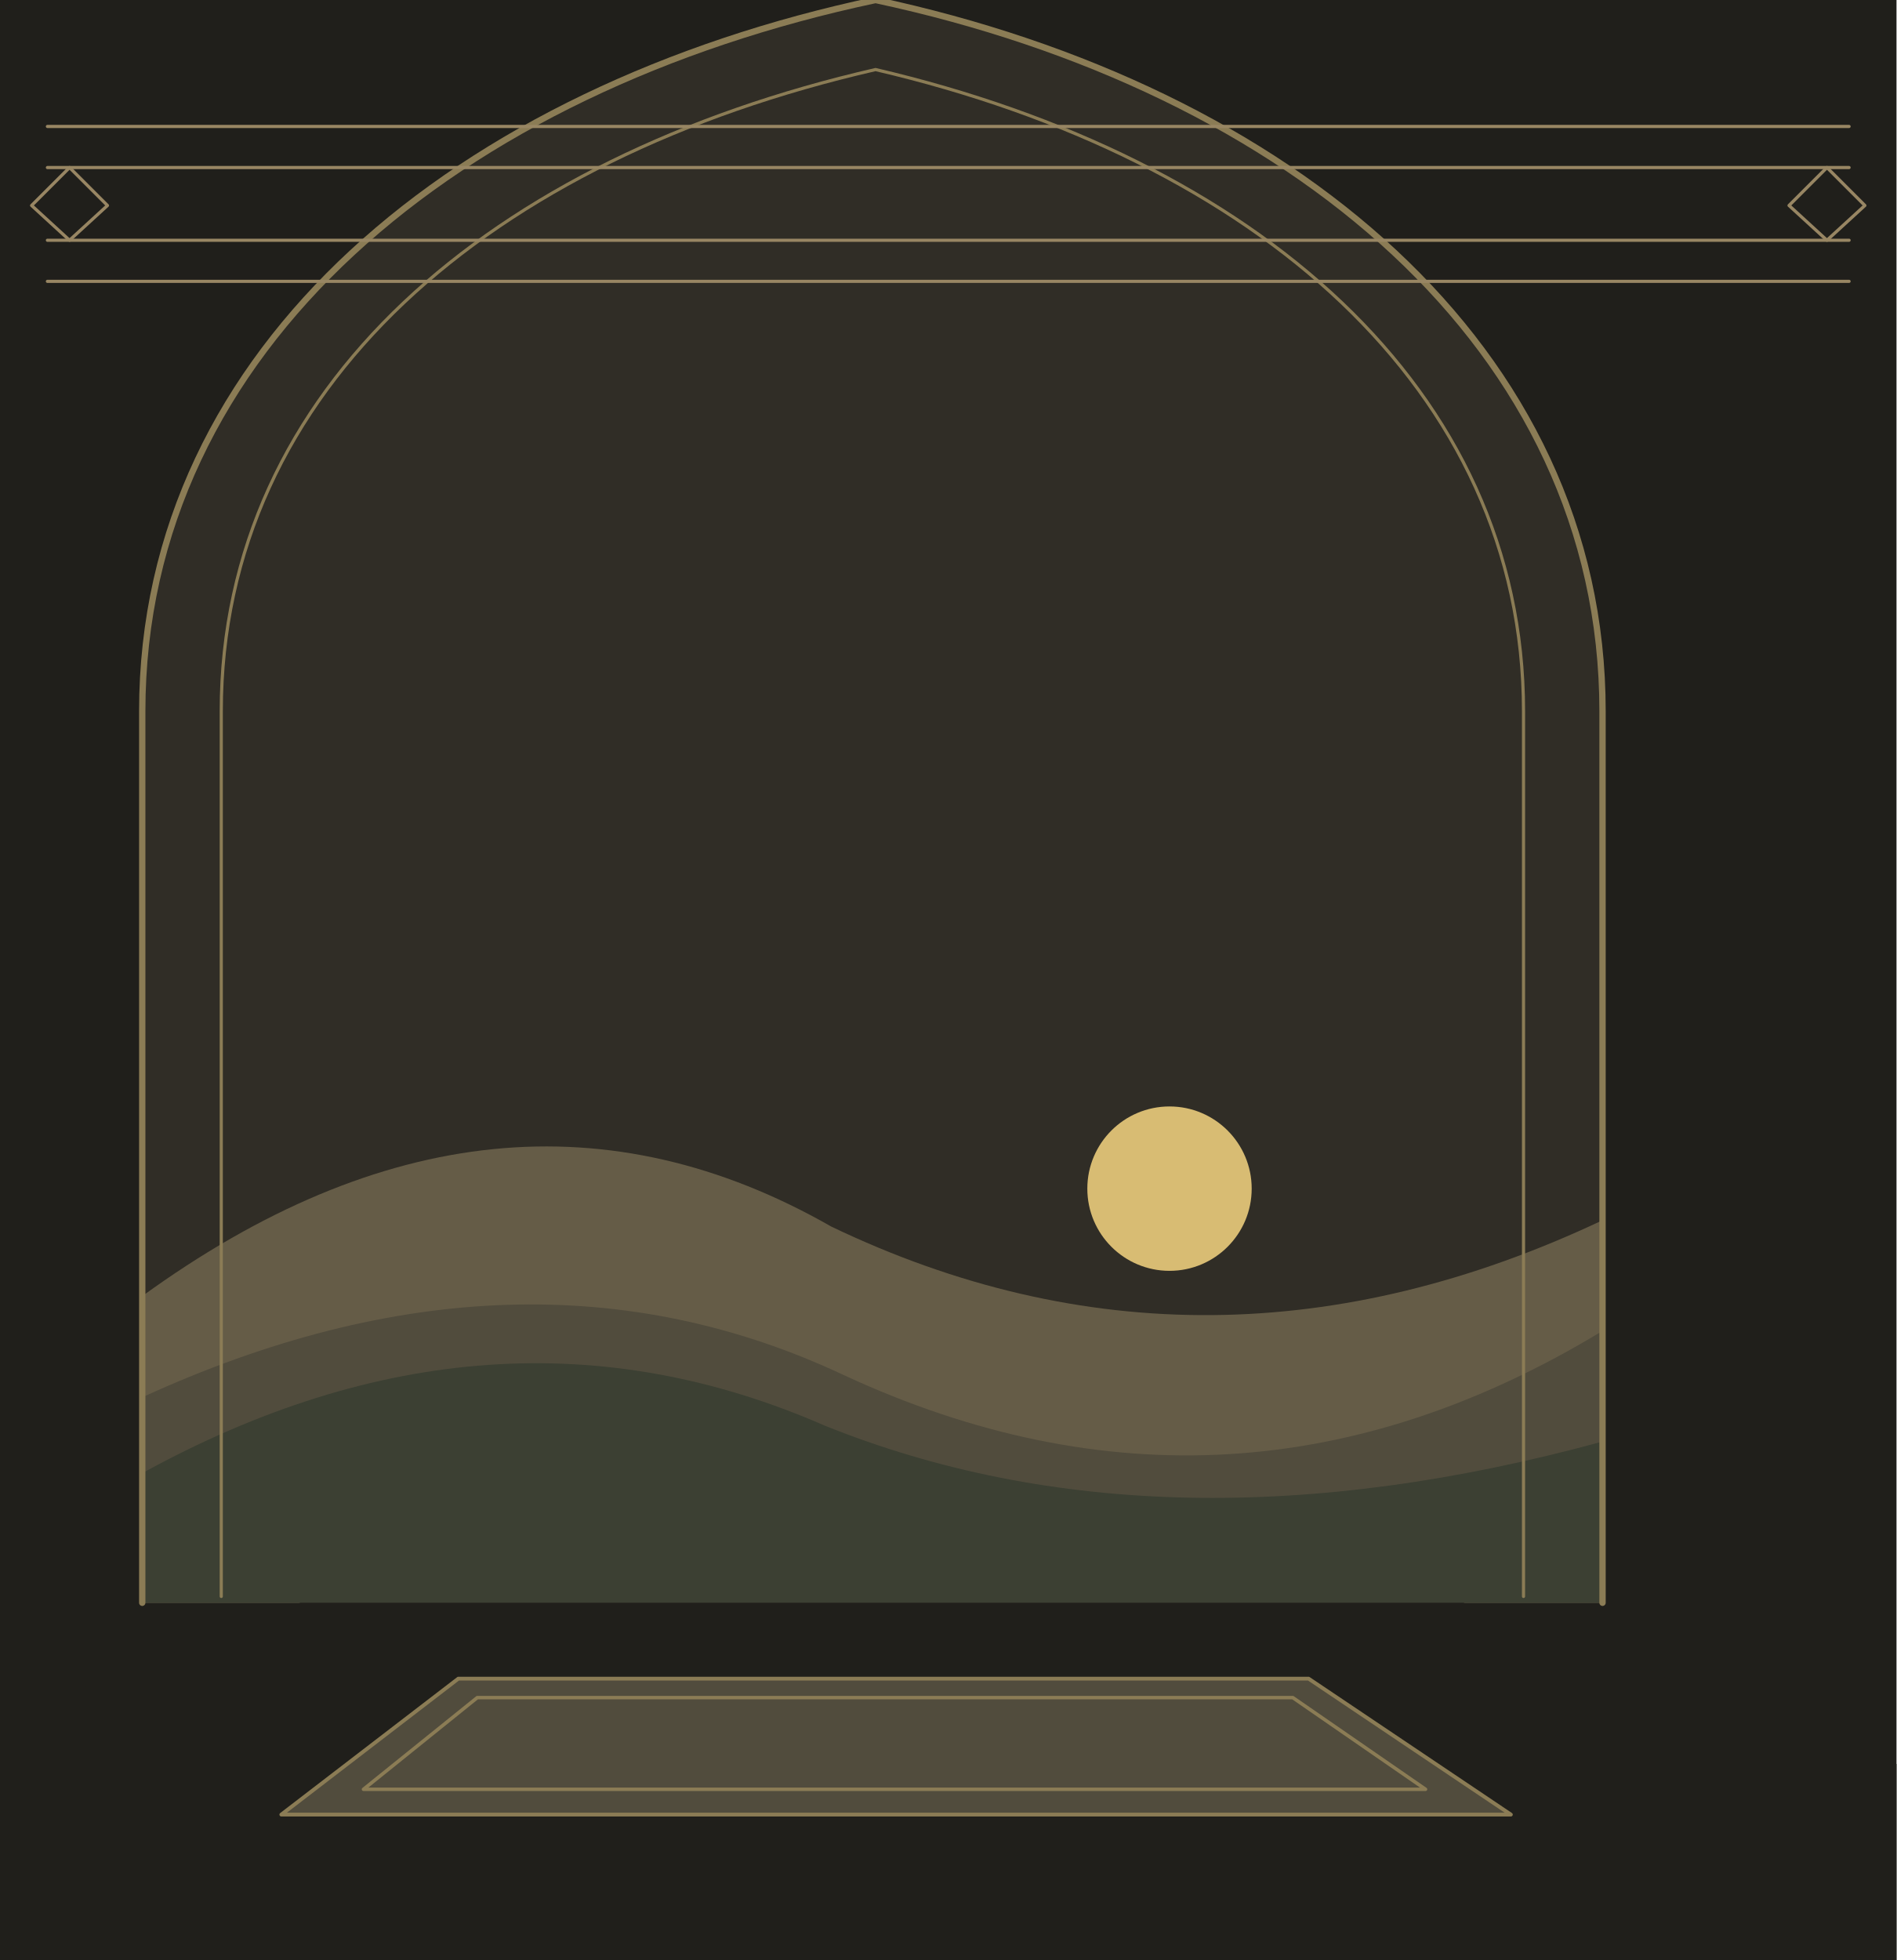
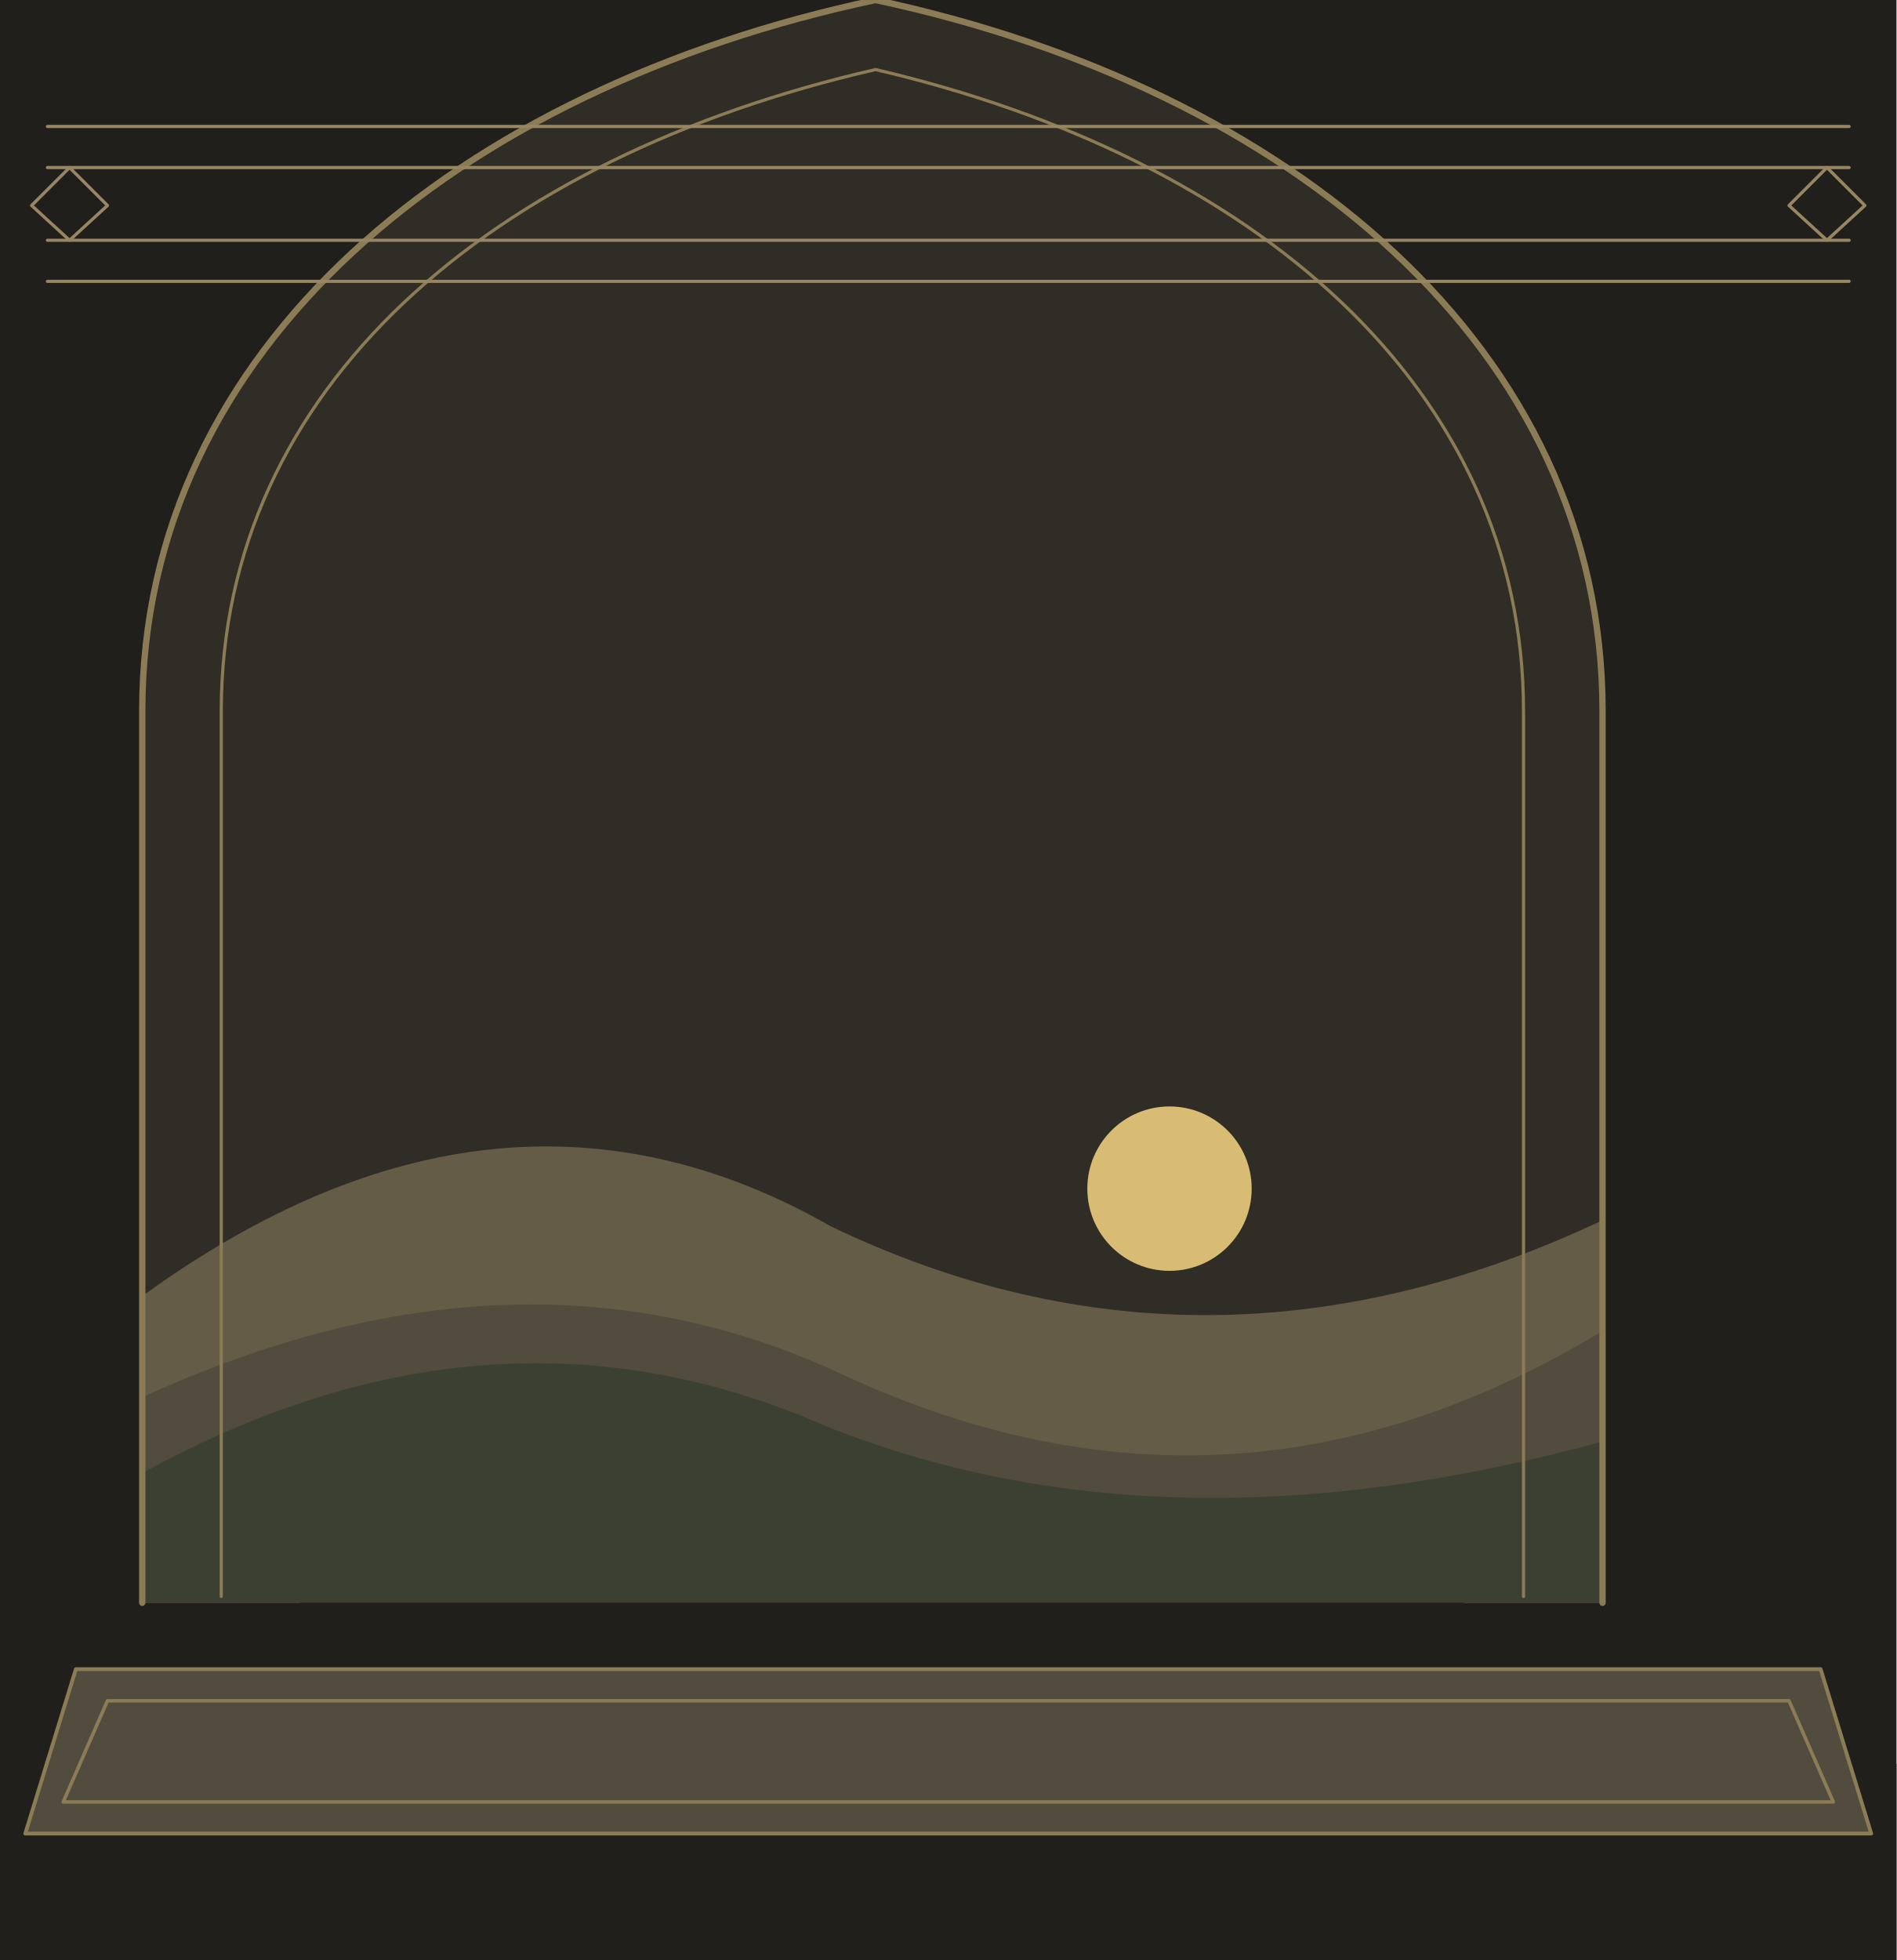
<svg xmlns="http://www.w3.org/2000/svg" width="600" height="620" viewBox="0 0 600 620">
  <path d="M 0,0 H 600 V 620 H 0 Z" fill="#201F1B" stroke="none" stroke-width="2.3" stroke-linecap="round" stroke-linejoin="round" />
  <path d="M 45,505 V 225 C 45,110 145,28 277,0 C 408,28 507,110 507,225 V 505 Z" fill="#302D26" stroke="none" stroke-width="2.3" stroke-linecap="round" stroke-linejoin="round" />
  <path d="M 344,376 A 26,26 0 1,0 396,376 A 26,26 0 1,0 344,376 Z" fill="#D8BC73" stroke="none" stroke-width="2.3" stroke-linecap="round" stroke-linejoin="round" />
  <path d="M 45,410 Q 158,328 263,388 Q 382,445 507,386 V 507 H 45 Z" fill="#655C47" stroke="none" stroke-width="2.3" stroke-linecap="round" stroke-linejoin="round" />
  <path d="M 45,442 Q 165,387 267,435 Q 390,492 507,421 V 507 H 45 Z" fill="#514C3D" stroke="none" stroke-width="2.3" stroke-linecap="round" stroke-linejoin="round" />
  <path d="M 45,466 Q 156,405 261,451 Q 368,494 507,456 V 507 H 45 Z" fill="#3C4033" stroke="none" stroke-width="2.3" stroke-linecap="round" stroke-linejoin="round" />
  <path d="M 45,507 V 225 C 45,110 145,28 277,0 C 408,28 507,110 507,225 V 507" fill="none" stroke="#8B7C55" stroke-width="2" stroke-linecap="round" stroke-linejoin="round" />
  <path d="M 70,505 V 225 C 70,123 155,50 277,22 C 397,50 482,123 482,225 V 505" fill="none" stroke="#8B7C55" stroke-width="1" stroke-linecap="round" stroke-linejoin="round" />
  <path d="M 0,544 L 95,507 H 463 L 600,558 V 620 H 0 Z" fill="#201F1B" stroke="none" stroke-width="2.3" stroke-linecap="round" stroke-linejoin="round" />
-   <path d="M 89,574 L 145,531 H 414 L 478,574 Z" fill="#514C3D" stroke="#8B7C55" stroke-width="1.2" stroke-linecap="round" stroke-linejoin="round" />
-   <path d="M 115,566 L 151,537 H 409 L 451,566 Z" fill="none" stroke="#8B7C55" stroke-width="1.1" stroke-linecap="round" stroke-linejoin="round" />
+   <path d="M 8,580 L 24,528 H 576 L 592,580 Z" fill="#514C3D" stroke="#8B7C55" stroke-width="1.2" stroke-linecap="round" stroke-linejoin="round" />
+   <path d="M 20,570 L 34,538 H 566 L 580,570 Z" fill="none" stroke="#8B7C55" stroke-width="1.1" stroke-linecap="round" stroke-linejoin="round" />
  <path d="M 15,40 H 585 M 15,53 H 585 M 15,76 H 585 M 15,89 H 585" fill="none" stroke="#988663" stroke-width="1" stroke-linecap="round" stroke-linejoin="round" />
  <path d="M 22,53 L 34,65 L 22,76 L 10,65 Z M 578,53 L 590,65 L 578,76 L 566,65 Z" fill="none" stroke="#988663" stroke-width="1" stroke-linecap="round" stroke-linejoin="round" />
</svg>
